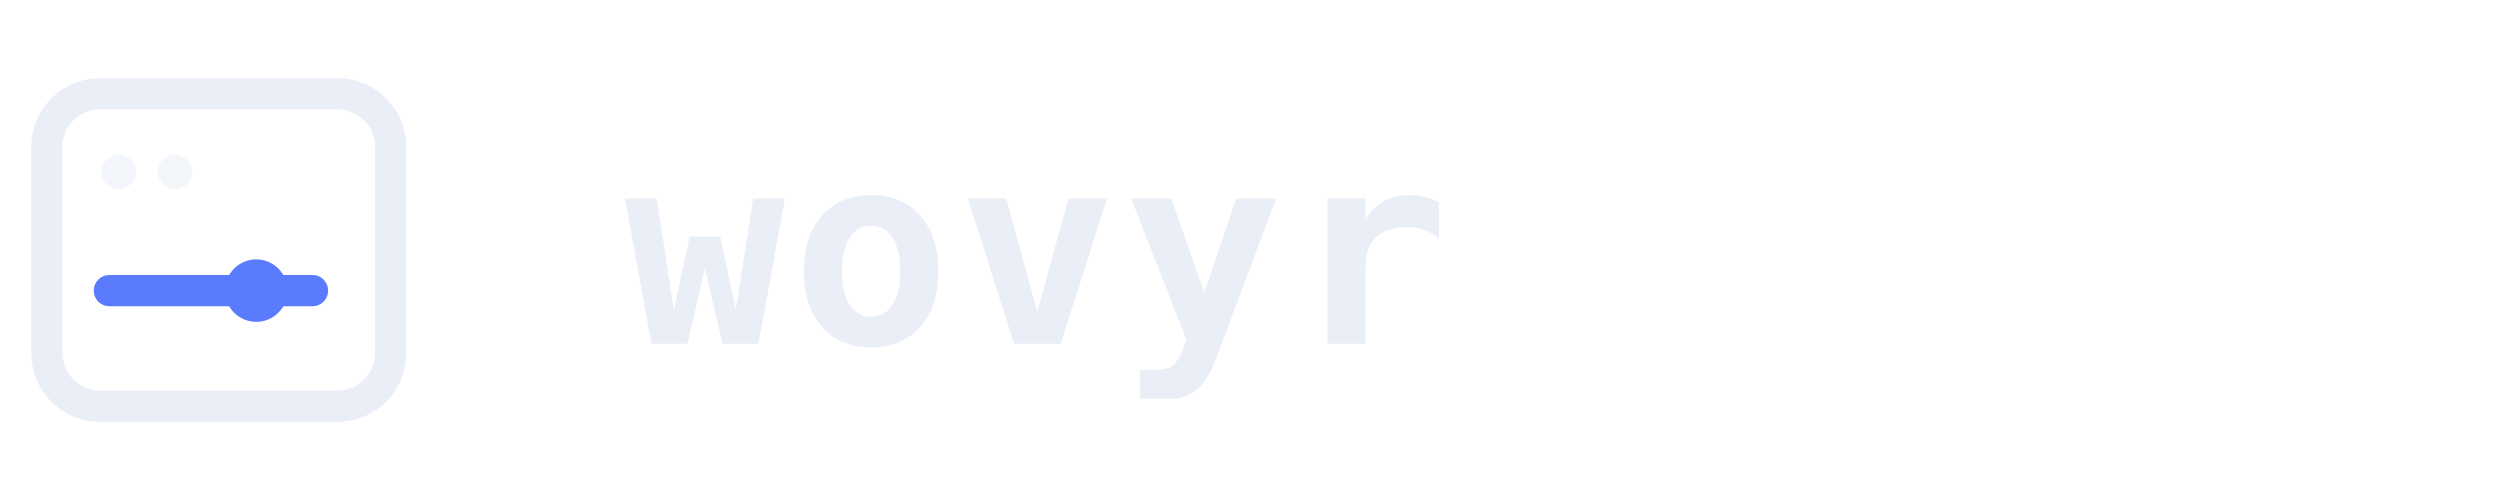
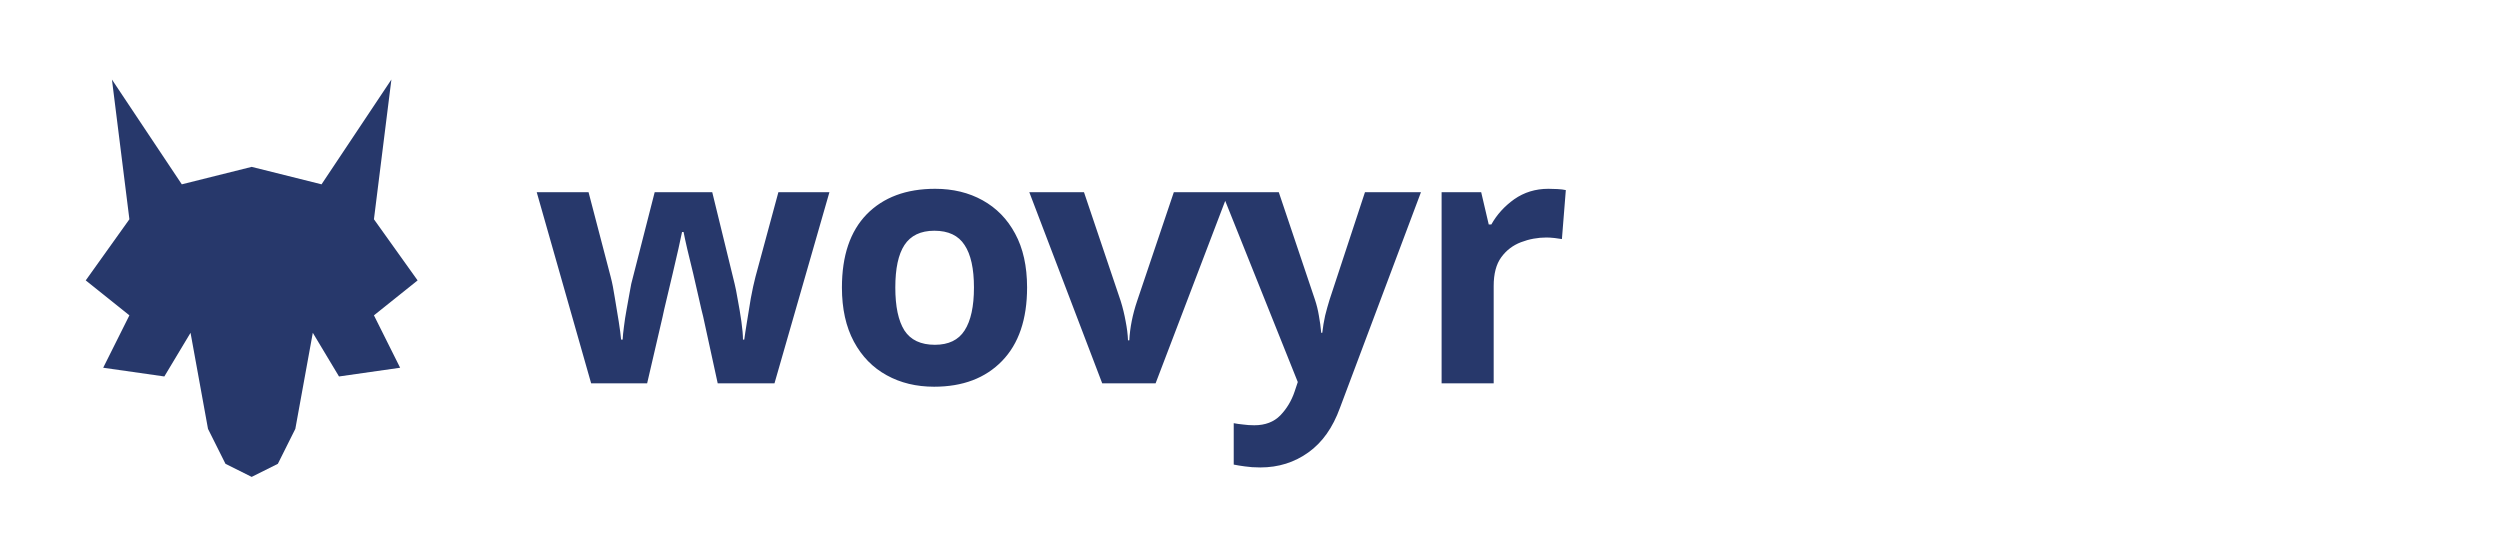
- <svg xmlns="http://www.w3.org/2000/svg" viewBox="0 0 160 32" width="160" height="32" fill="none" role="img" aria-label="Wovyr" style="color:#EAEEF6">
-   <rect x="3" y="6" width="22" height="20" rx="3.4" stroke="currentColor" stroke-width="2" stroke-linejoin="round" />
-   <circle cx="7.6" cy="11" r="1.1" fill="currentColor" opacity="0.55" />
-   <circle cx="11.2" cy="11" r="1.1" fill="currentColor" opacity="0.55" />
-   <path d="M7 18.6H20" stroke="#5B7BFF" stroke-width="2" stroke-linecap="round" />
-   <circle cx="16.4" cy="18.6" r="2" fill="#5B7BFF" />
-   <text x="40" y="22" font-family="'JetBrains Mono','Cascadia Code',ui-monospace,monospace" font-size="17" font-weight="650" letter-spacing="0.4" fill="currentColor">wovyr</text>
+ <svg xmlns="http://www.w3.org/2000/svg" viewBox="0 0 150 32" width="150" height="32" role="img" aria-label="Wovyr" style="color:#27386B">
+   <g transform="translate(2,3.2) scale(0.262)">
+     <path fill="currentColor" d="M50 26 L34 30 L18 6 L22 38 L12 52 L22 60 L16 72 L30 74 L36 64 L40 86 L44 94 L50 97 L56 94 L60 86 L64 64 L70 74 L84 72 L78 60 L88 52 L78 38 L82 6 L66 30 Z" />
+   </g>
+   <text x="32" y="23" font-family="'Archivo Variable',Archivo,system-ui,sans-serif" font-size="21" font-weight="700" letter-spacing="-0.4" fill="currentColor">wovyr</text>
</svg>
